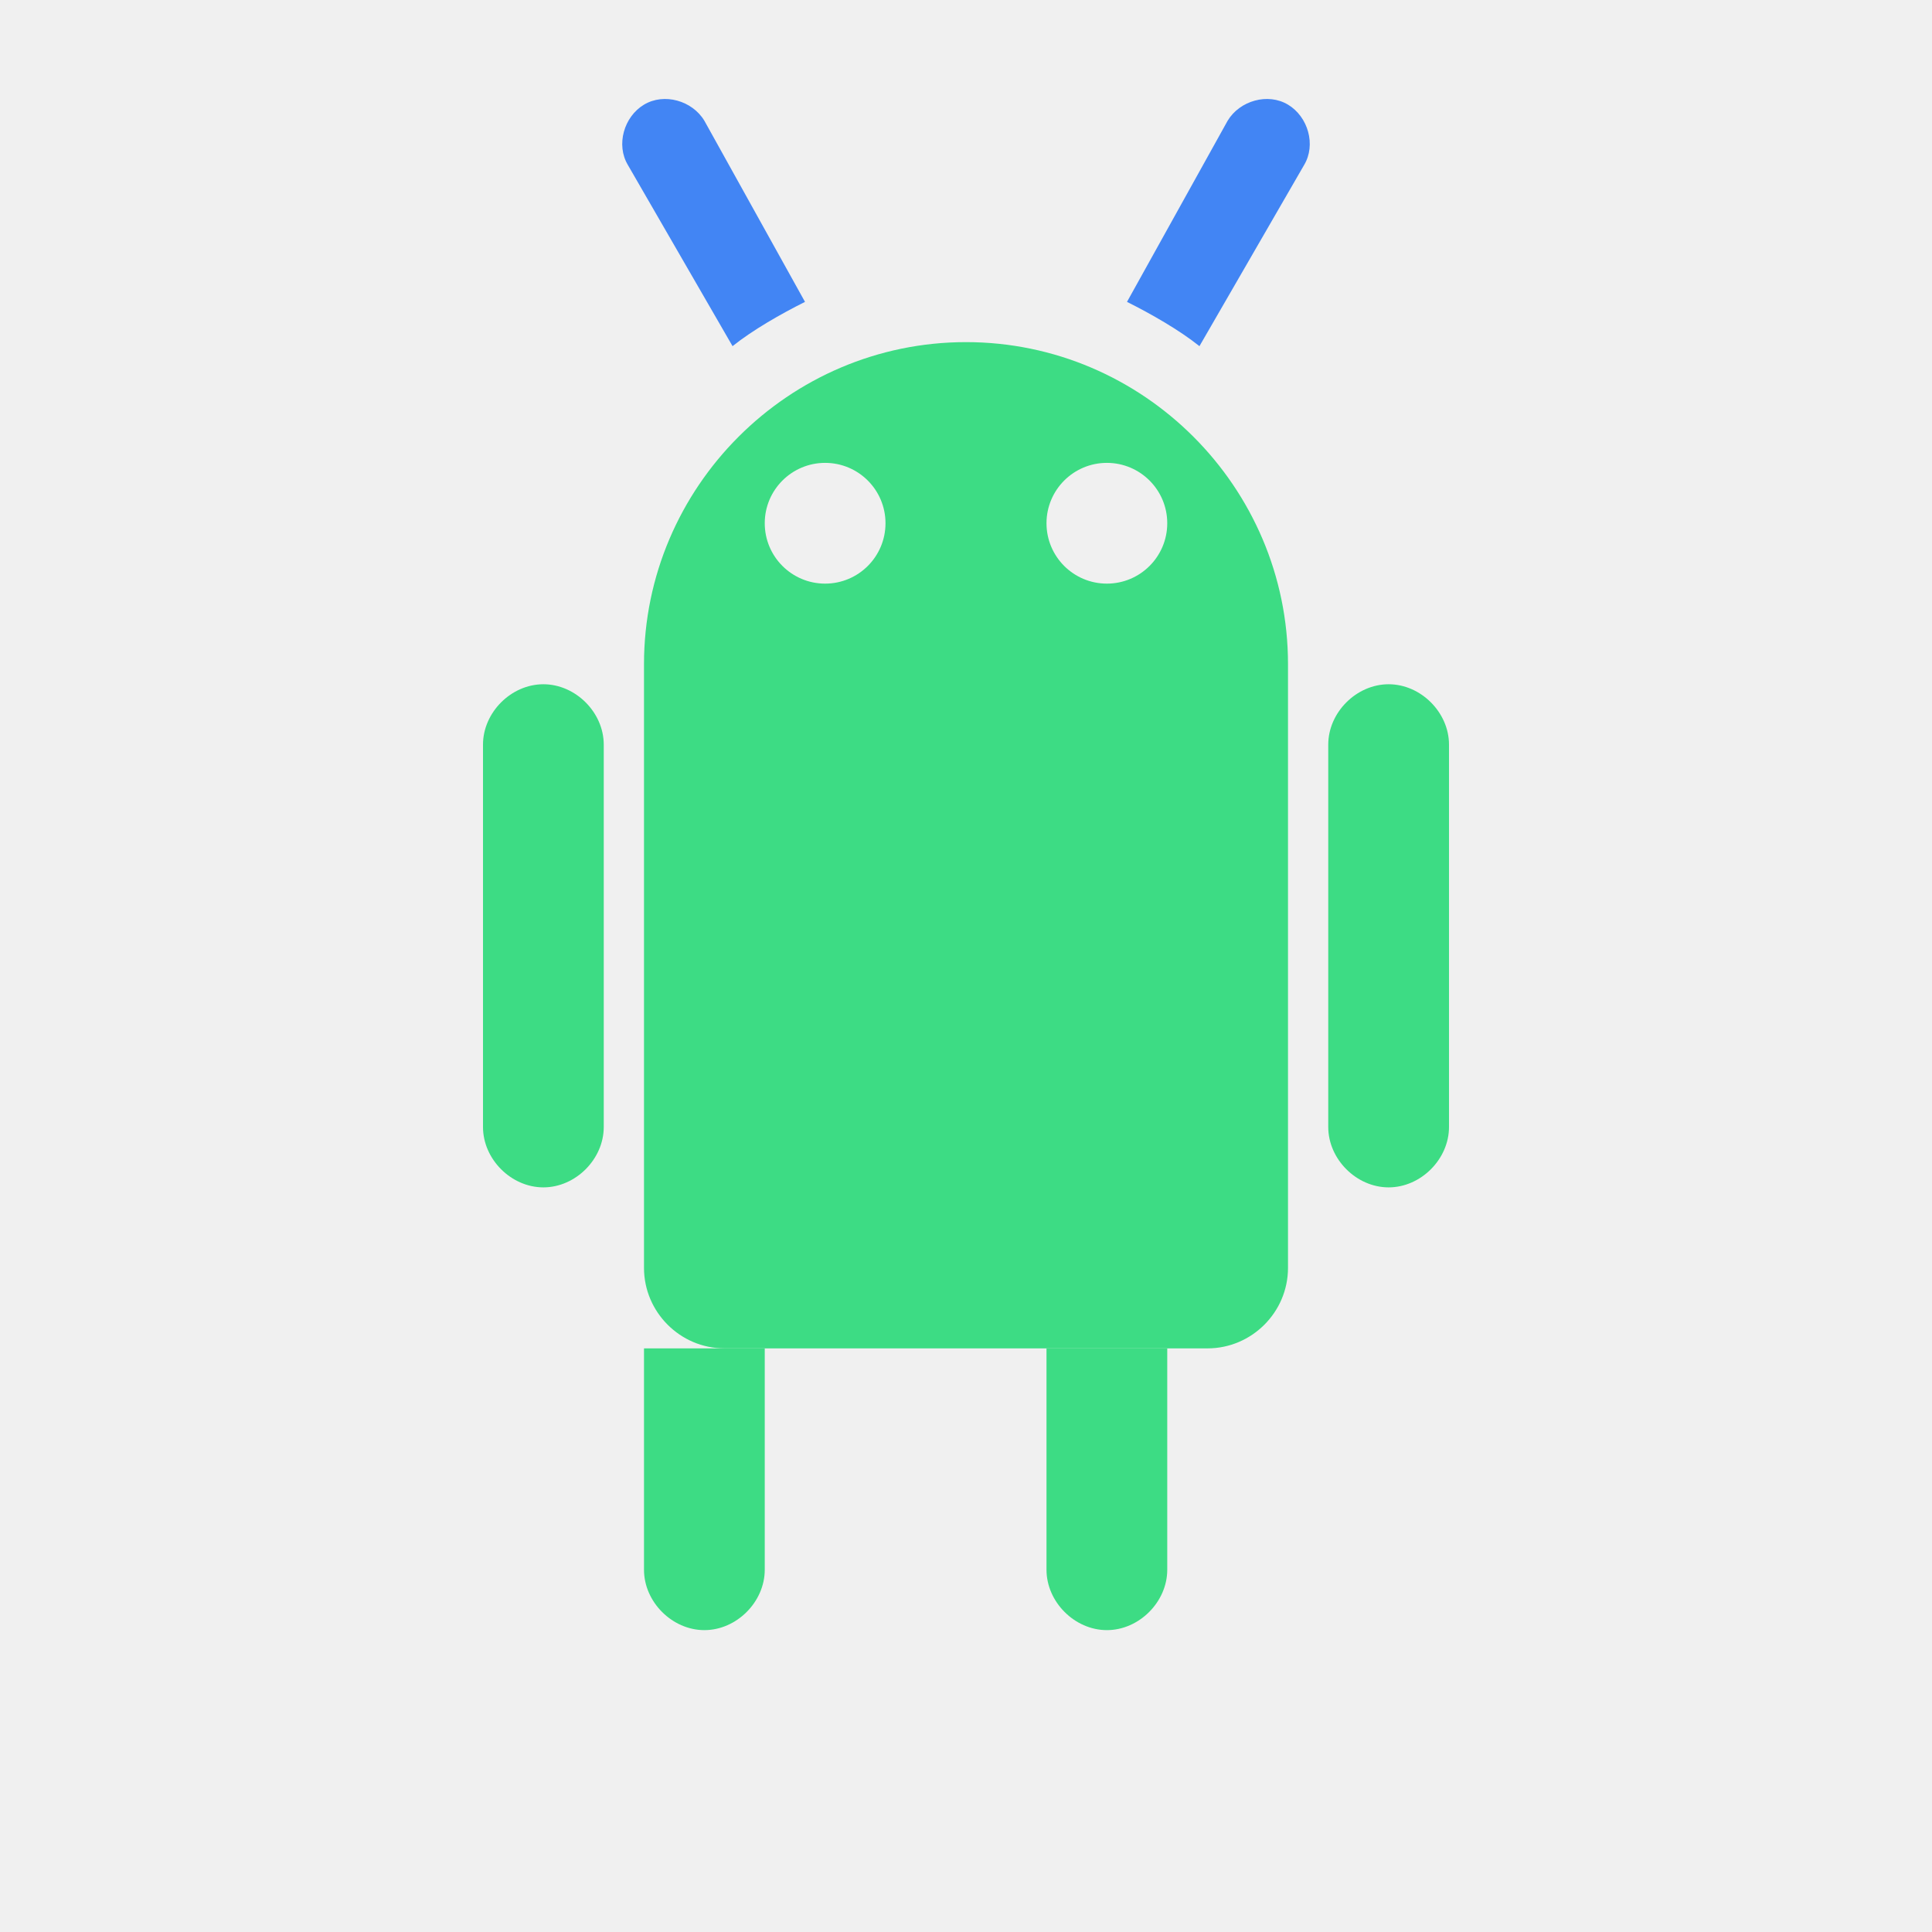
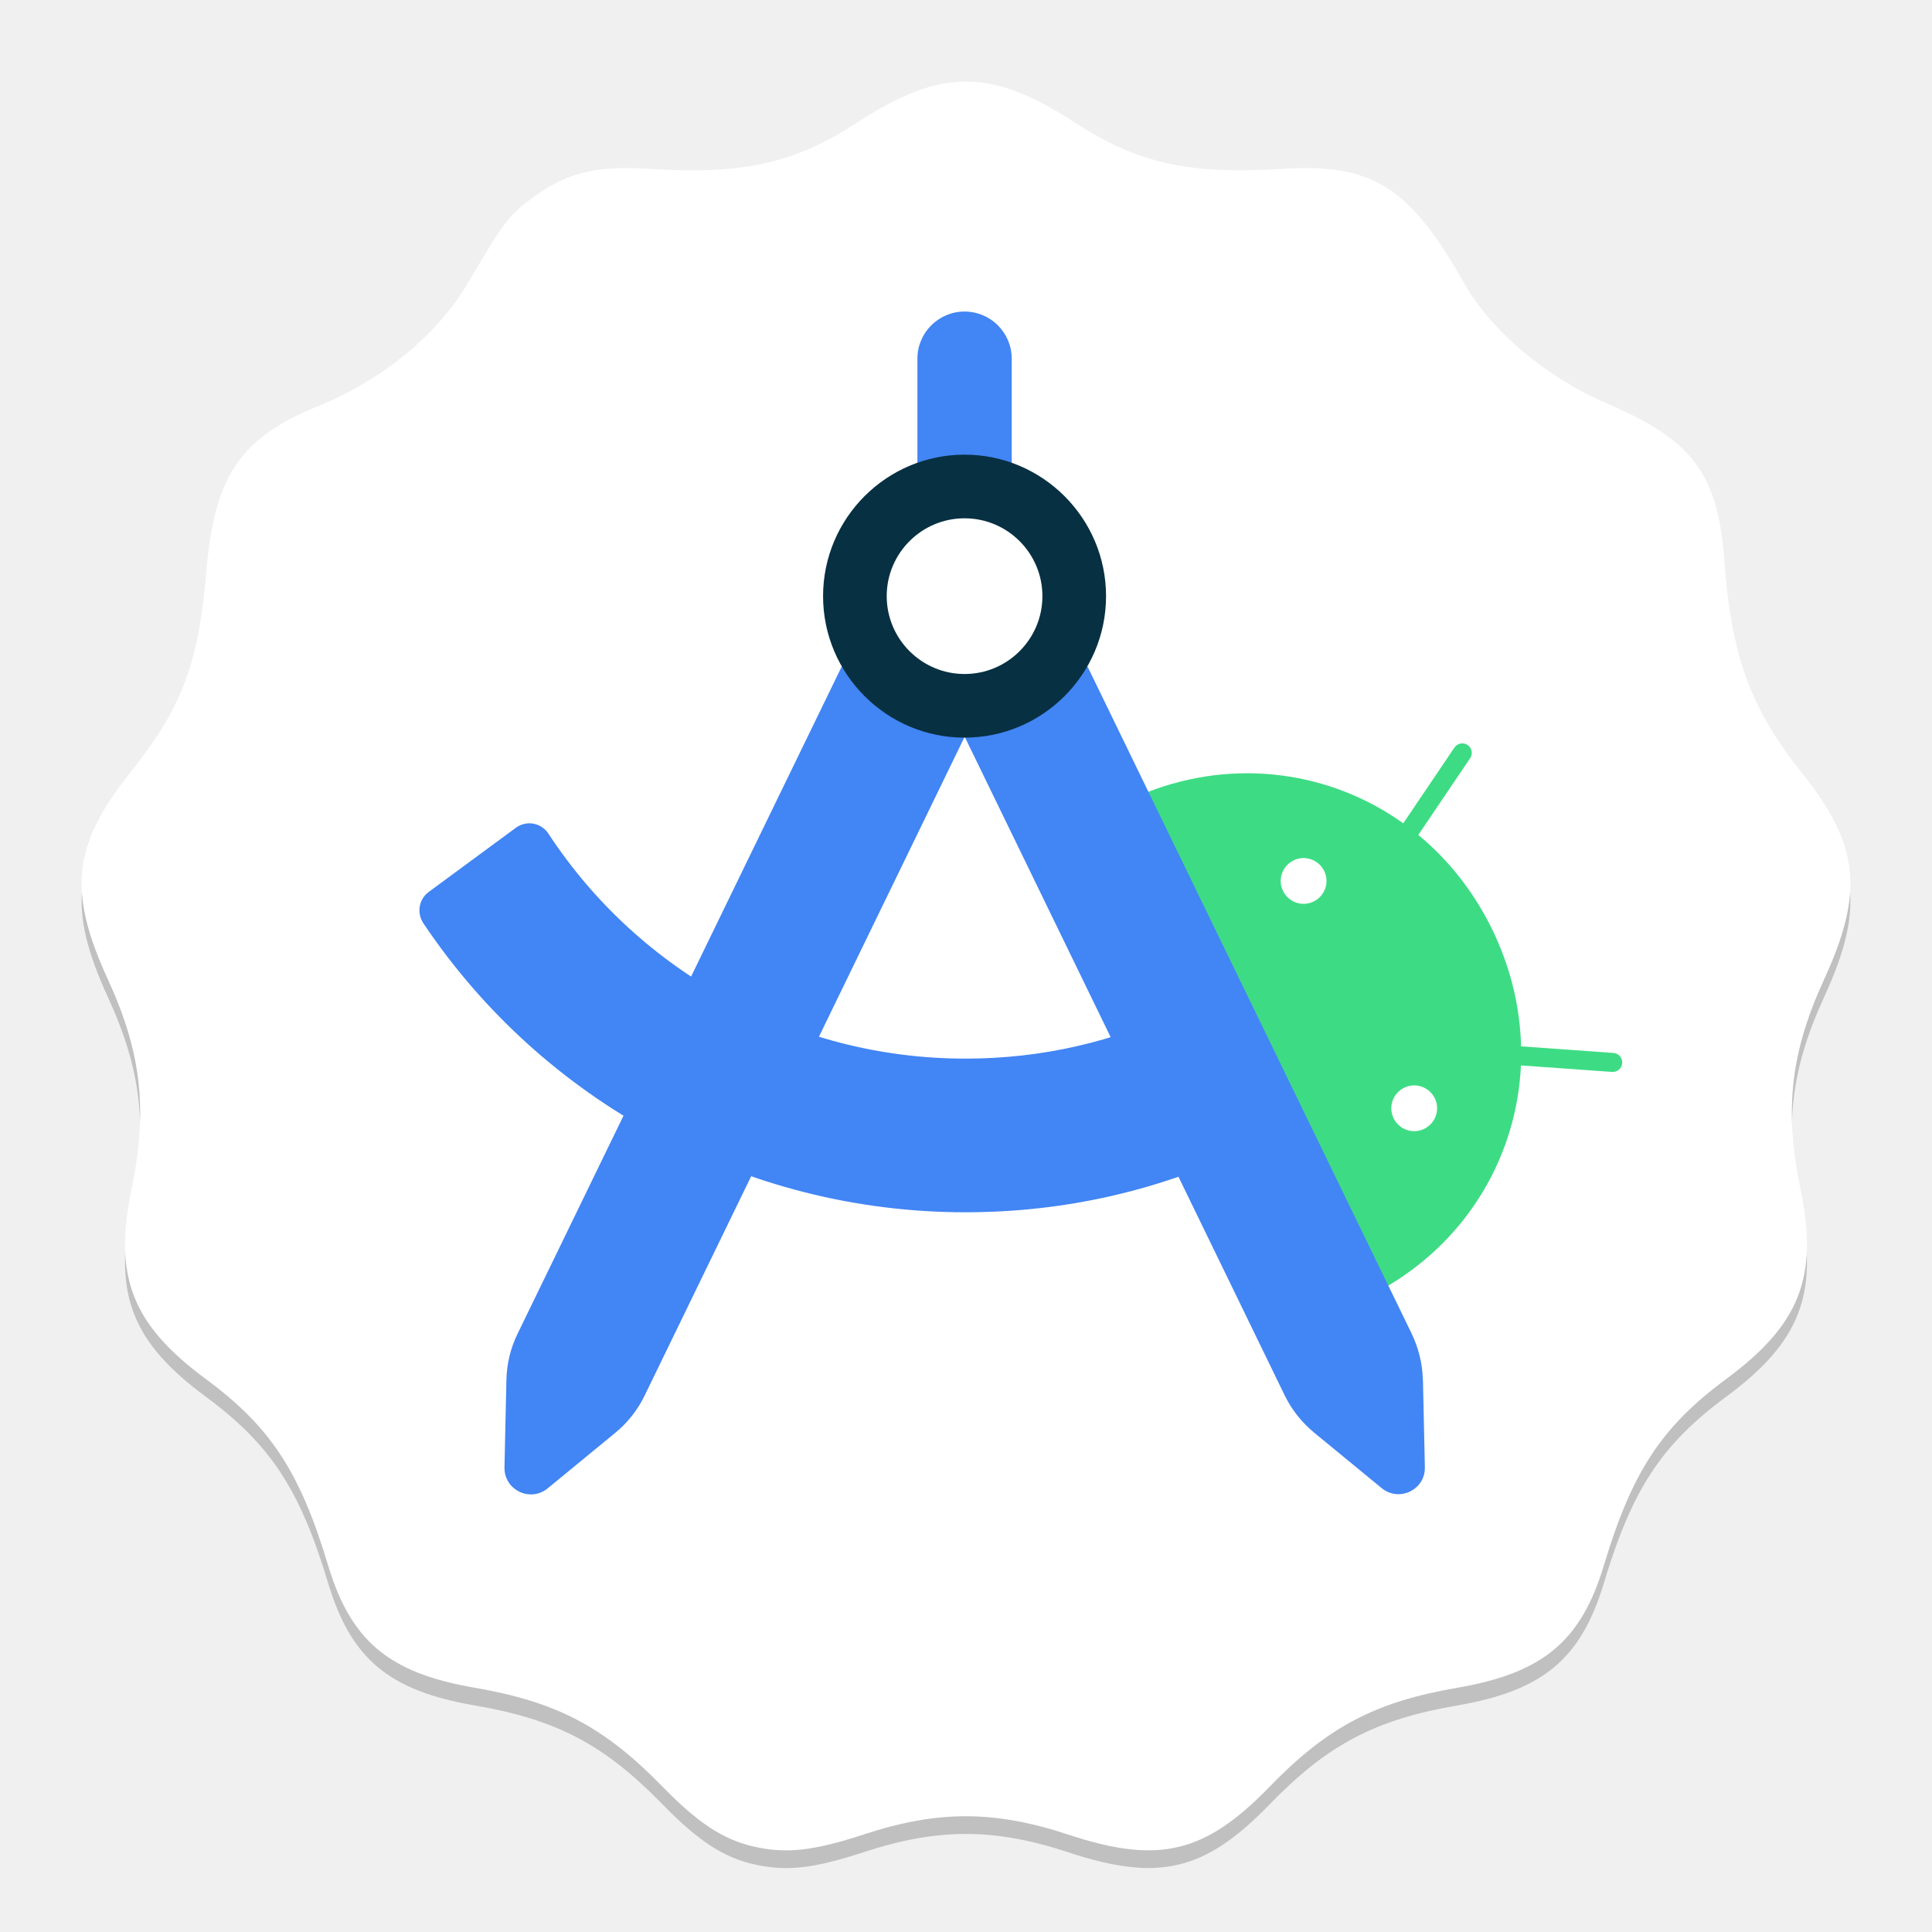
- <svg xmlns="http://www.w3.org/2000/svg" viewBox="0 0 48 48" width="48" height="48">
-   <path fill="#3DDC84" d="M12 28v-9.5c0-.8.7-1.5 1.5-1.5s1.5.7 1.5 1.5V28c0 .8-.7 1.5-1.5 1.5S12 28.8 12 28zm21 0v-9.5c0-.8.7-1.5 1.5-1.5s1.5.7 1.5 1.5V28c0 .8-.7 1.5-1.5 1.5S33 28.8 33 28z" />
-   <path fill="#3DDC84" d="M16 16.5c0-4.4 3.6-8 8-8s8 3.6 8 8v15c0 1.1-.9 2-2 2h-12c-1.1 0-2-.9-2-2v-15zm4.5-2a1.5 1.5 0 1 0 0-3 1.5 1.5 0 0 0 0 3zm7 0a1.5 1.5 0 1 0 0-3 1.5 1.5 0 0 0 0 3z" />
-   <path fill="#3DDC84" d="M19 33.5V39c0 .8-.7 1.5-1.5 1.5S16 39.8 16 39v-5.5h3zm10 0V39c0 .8-.7 1.5-1.5 1.5s-1.5-.7-1.5-1.5v-5.5h3z" />
-   <path fill="#4285F4" d="M20 7.5L17.5 3c-.3-.5-1-.7-1.5-.4-.5.3-.7 1-.4 1.5L18.2 8.6c.5-.4 1.2-.8 1.8-1.1zm8 0l2.5-4.5c.3-.5 1-.7 1.5-.4.5.3.7 1 .4 1.5L29.8 8.6c-.5-.4-1.2-.8-1.8-1.1z" />
+ <svg xmlns="http://www.w3.org/2000/svg" width="51" height="51" viewBox="0 0 51 51" fill="none">
+   <path opacity="0.2" d="M19.864 49.204C19.076 49.017 18.416 48.58 17.492 47.633C15.95 46.051 14.699 45.392 12.524 45.018C10.267 44.629 9.264 43.79 8.661 41.787C7.917 39.314 7.139 38.13 5.43 36.868C3.492 35.436 2.994 34.173 3.467 31.885C3.906 29.765 3.738 28.259 2.848 26.321C1.786 24.009 1.917 22.774 3.425 20.88C4.808 19.144 5.242 17.997 5.449 15.529C5.658 13.038 6.351 12.017 8.392 11.19C10.095 10.5 11.552 9.302 12.359 7.927C13.293 6.338 13.43 6.156 14.008 5.724C14.942 5.027 15.697 4.834 17.136 4.924C19.633 5.081 20.972 4.781 22.65 3.689C24.837 2.265 26.163 2.265 28.35 3.689C30.028 4.781 31.367 5.081 33.865 4.924C36.227 4.776 37.21 5.396 38.65 7.943C39.363 9.205 40.822 10.434 42.418 11.117C44.692 12.09 45.352 12.978 45.52 15.286C45.702 17.785 46.214 19.183 47.572 20.88C49.083 22.771 49.215 24.007 48.152 26.321C47.263 28.259 47.094 29.765 47.533 31.885C48.006 34.173 47.508 35.436 45.57 36.868C43.861 38.13 43.083 39.314 42.339 41.787C41.736 43.79 40.733 44.629 38.477 45.018C36.297 45.393 35.044 46.053 33.508 47.638C31.805 49.394 30.584 49.684 28.203 48.897C26.256 48.253 24.757 48.251 22.817 48.887C21.459 49.333 20.735 49.411 19.864 49.204Z" fill="black" />
+   <path d="M19.864 48.737C19.076 48.55 18.416 48.113 17.492 47.166C15.95 45.584 14.699 44.925 12.524 44.551C10.267 44.162 9.264 43.323 8.661 41.32C7.917 38.847 7.139 37.663 5.43 36.4C3.492 34.968 2.994 33.706 3.467 31.418C3.906 29.298 3.738 27.791 2.848 25.854C1.786 23.542 1.917 22.307 3.425 20.413C4.808 18.677 5.242 17.529 5.449 15.061C5.658 12.571 6.351 11.549 8.392 10.723C10.095 10.032 11.552 8.834 12.359 7.46C13.293 5.871 13.43 5.688 14.008 5.257C14.942 4.56 15.697 4.367 17.136 4.457C19.633 4.614 20.972 4.314 22.65 3.222C24.837 1.798 26.163 1.798 28.35 3.222C30.028 4.314 31.367 4.614 33.865 4.457C36.227 4.309 37.21 4.929 38.65 7.476C39.363 8.738 40.822 9.966 42.418 10.65C44.692 11.623 45.352 12.511 45.52 14.818C45.702 17.318 46.214 18.715 47.572 20.413C49.083 22.304 49.215 23.54 48.152 25.854C47.263 27.791 47.094 29.298 47.533 31.418C48.006 33.706 47.508 34.968 45.57 36.4C43.861 37.663 43.083 38.847 42.339 41.32C41.736 43.323 40.733 44.162 38.477 44.551C36.297 44.926 35.044 45.587 33.508 47.171C31.805 48.927 30.584 49.217 28.203 48.43C26.256 47.786 24.757 47.783 22.817 48.42C21.459 48.866 20.735 48.943 19.864 48.737Z" fill="white" />
+   <path d="M33.869 23.519C33.722 23.219 33.848 22.859 34.148 22.712C34.448 22.565 34.808 22.691 34.955 22.991C35.102 23.291 34.976 23.651 34.676 23.798C34.376 23.945 34.016 23.819 33.869 23.519ZM36.788 29.52C36.642 29.22 36.767 28.86 37.068 28.713C37.367 28.566 37.728 28.692 37.875 28.992C38.022 29.292 37.896 29.652 37.596 29.799C37.295 29.946 36.935 29.82 36.788 29.52ZM37.044 21.734C35.123 20.363 32.618 20.009 30.299 20.906L36.638 33.943C38.775 32.673 40.041 30.48 40.149 28.125L42.555 28.296C42.693 28.305 42.813 28.203 42.822 28.062C42.831 27.924 42.729 27.804 42.588 27.795L40.152 27.621C40.128 26.595 39.882 25.548 39.393 24.54C38.904 23.534 38.232 22.694 37.44 22.04L38.808 20.015C38.886 19.901 38.856 19.745 38.742 19.667C38.628 19.589 38.472 19.619 38.394 19.733L37.044 21.731" fill="#3DDC84" />
+   <path d="M31.199 26.643C29.411 27.507 27.488 27.945 25.483 27.945C20.968 27.945 16.867 25.653 14.475 22.004C14.286 21.716 13.896 21.647 13.617 21.851L11.316 23.546C11.055 23.738 10.995 24.104 11.178 24.375C14.319 29.064 19.639 32.001 25.483 32.001C28.103 32.001 30.62 31.428 32.963 30.297L31.199 26.643Z" fill="#4285F4" />
+   <path d="M25.462 12.22H26.707V9.469C26.707 8.782 26.149 8.224 25.462 8.224C24.775 8.224 24.217 8.782 24.217 9.469V12.22H25.462Z" fill="#4285F4" />
+   <path d="M22.221 17.591L13.662 35.209C13.476 35.59 13.377 36.004 13.368 36.427L13.317 38.734C13.305 39.331 13.995 39.667 14.457 39.289L16.239 37.825C16.566 37.558 16.83 37.222 17.016 36.841L25.453 19.472L22.224 17.594L22.221 17.591Z" fill="#4285F4" />
+   <path d="M37.559 36.424C37.55 36.001 37.448 35.587 37.265 35.206L28.705 17.588L25.477 19.472L33.913 36.835C34.099 37.216 34.364 37.549 34.691 37.819L36.473 39.283C36.935 39.661 37.628 39.325 37.613 38.728L37.562 36.421L37.559 36.424Z" fill="#4285F4" />
+   <path d="M25.462 12.002C23.401 12.002 21.727 13.679 21.727 15.737C21.727 17.795 23.404 19.472 25.462 19.472C27.52 19.472 29.197 17.795 29.197 15.737C29.197 13.679 27.52 12.002 25.462 12.002ZM25.462 17.792C24.331 17.792 23.407 16.871 23.407 15.737C23.407 14.603 24.328 13.682 25.462 13.682C26.596 13.682 27.517 14.603 27.517 15.737C27.517 16.871 26.596 17.792 25.462 17.792Z" fill="#073042" />
</svg>
